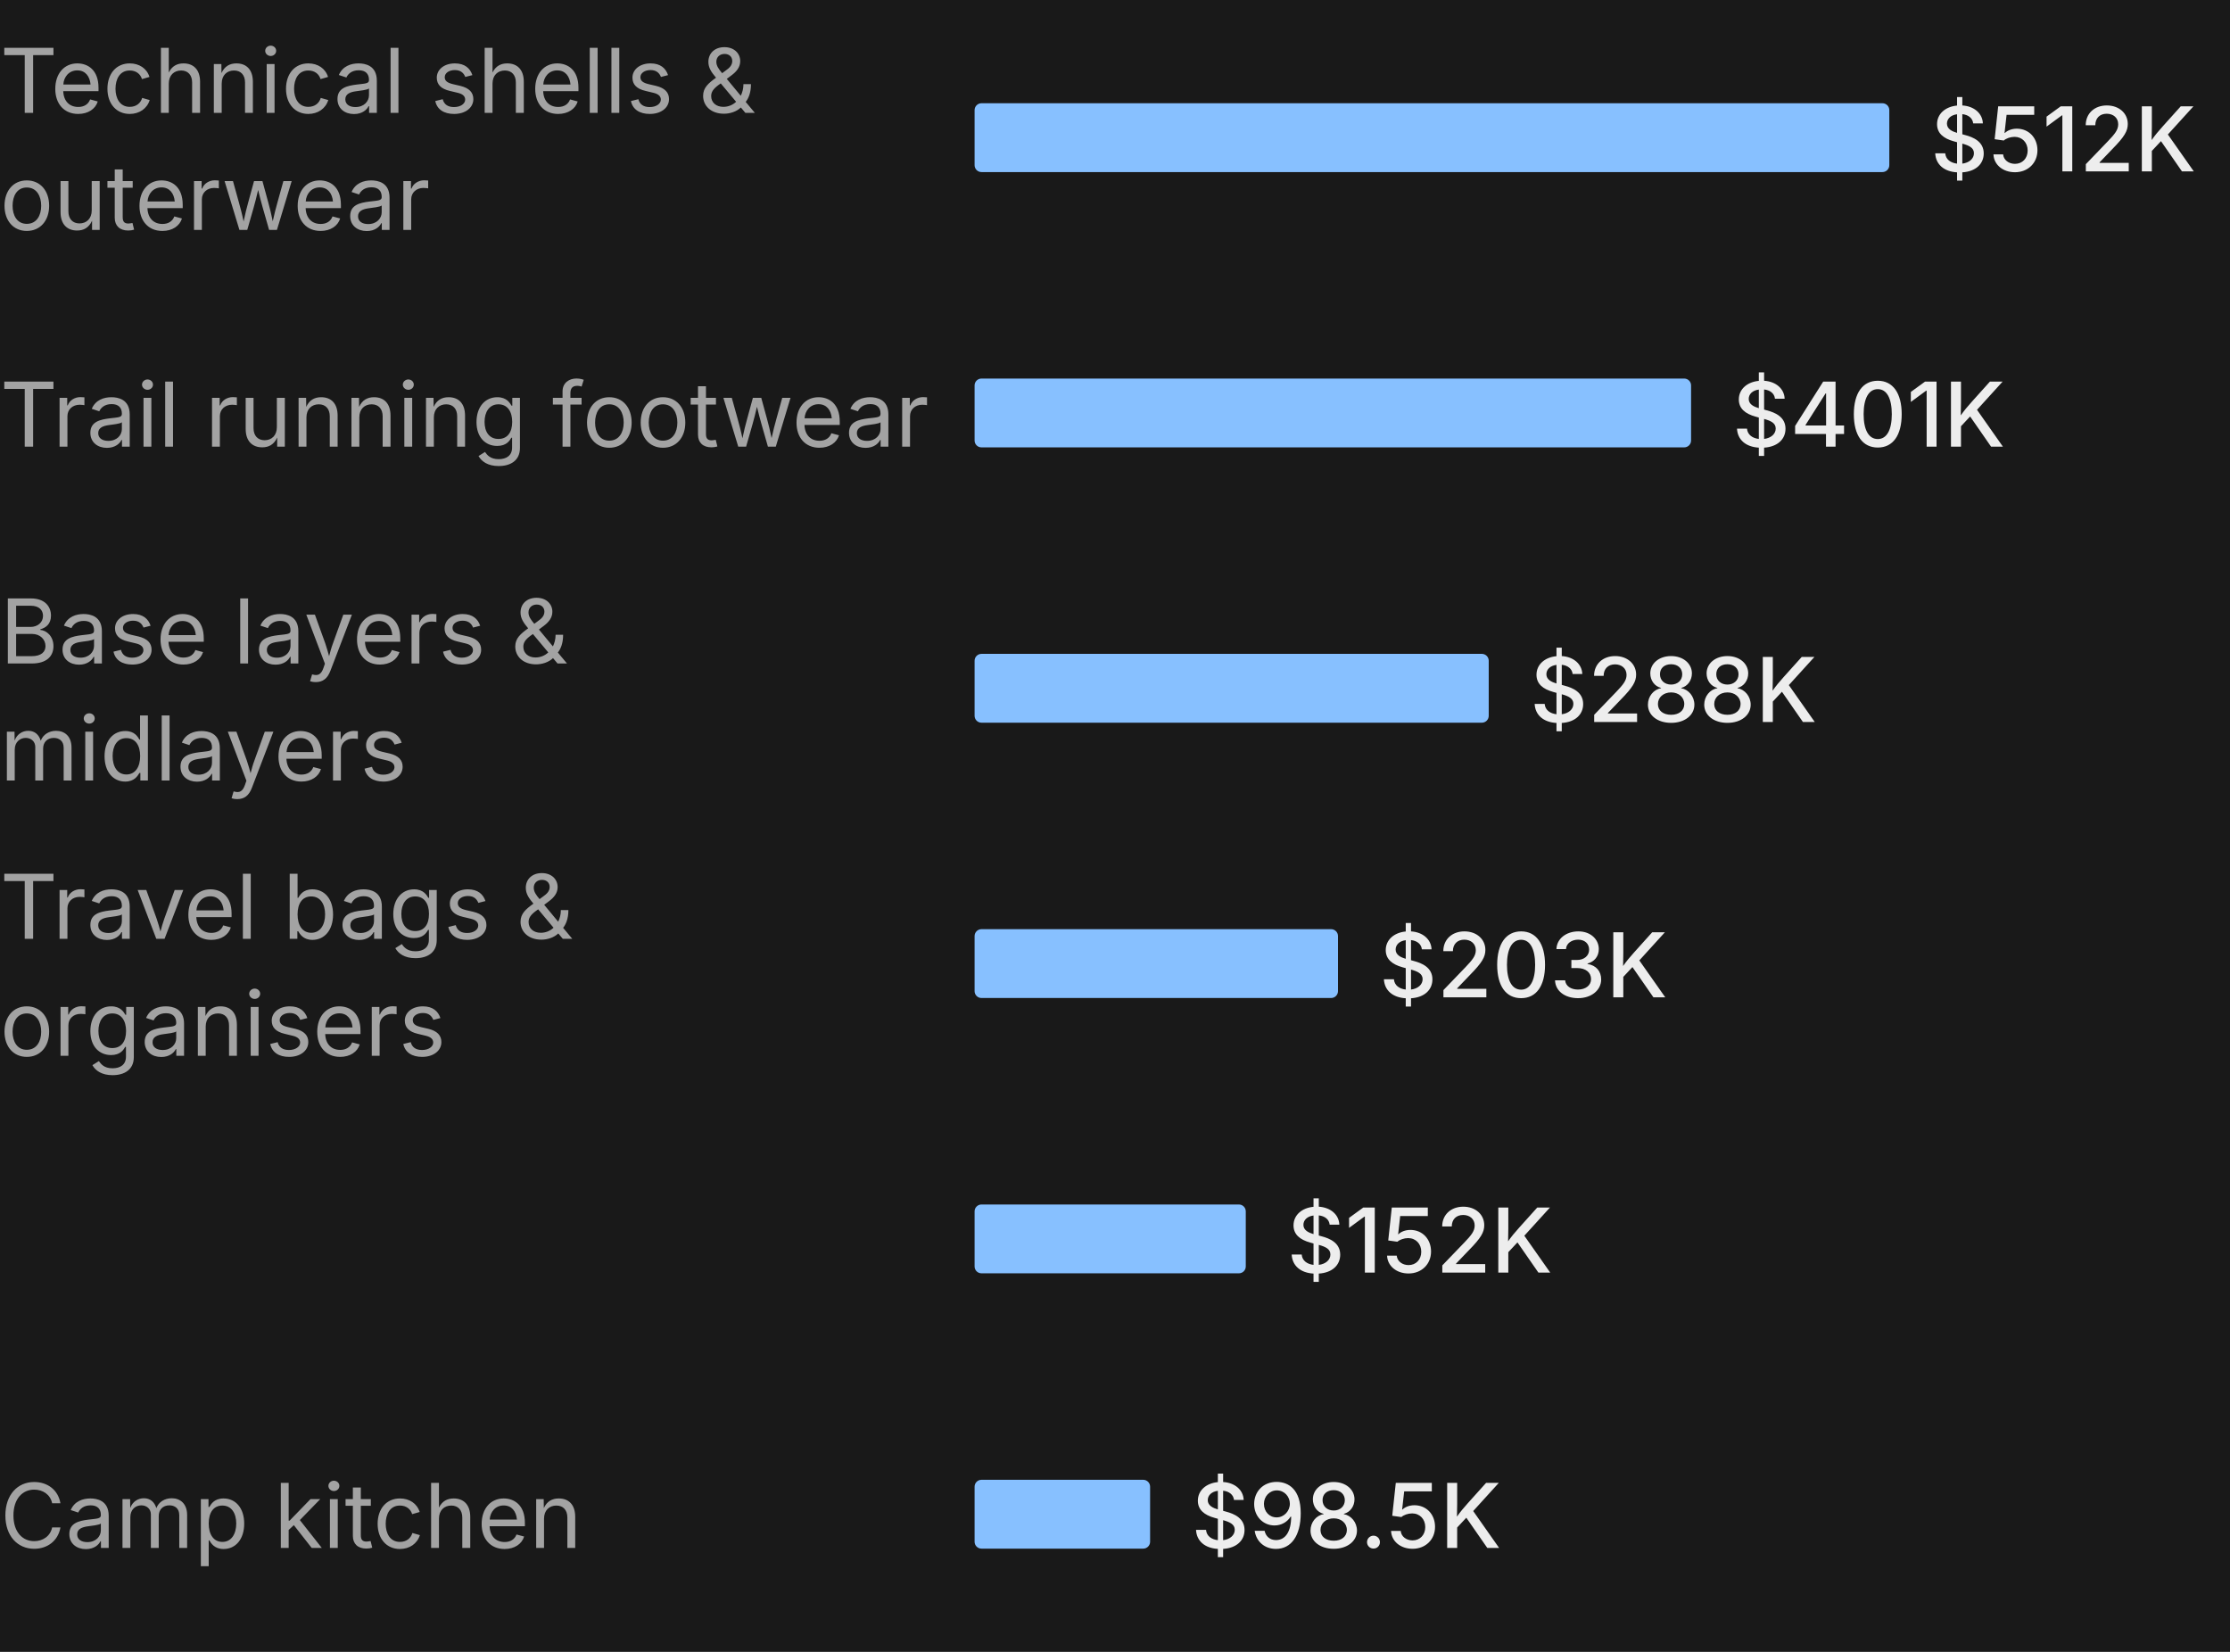
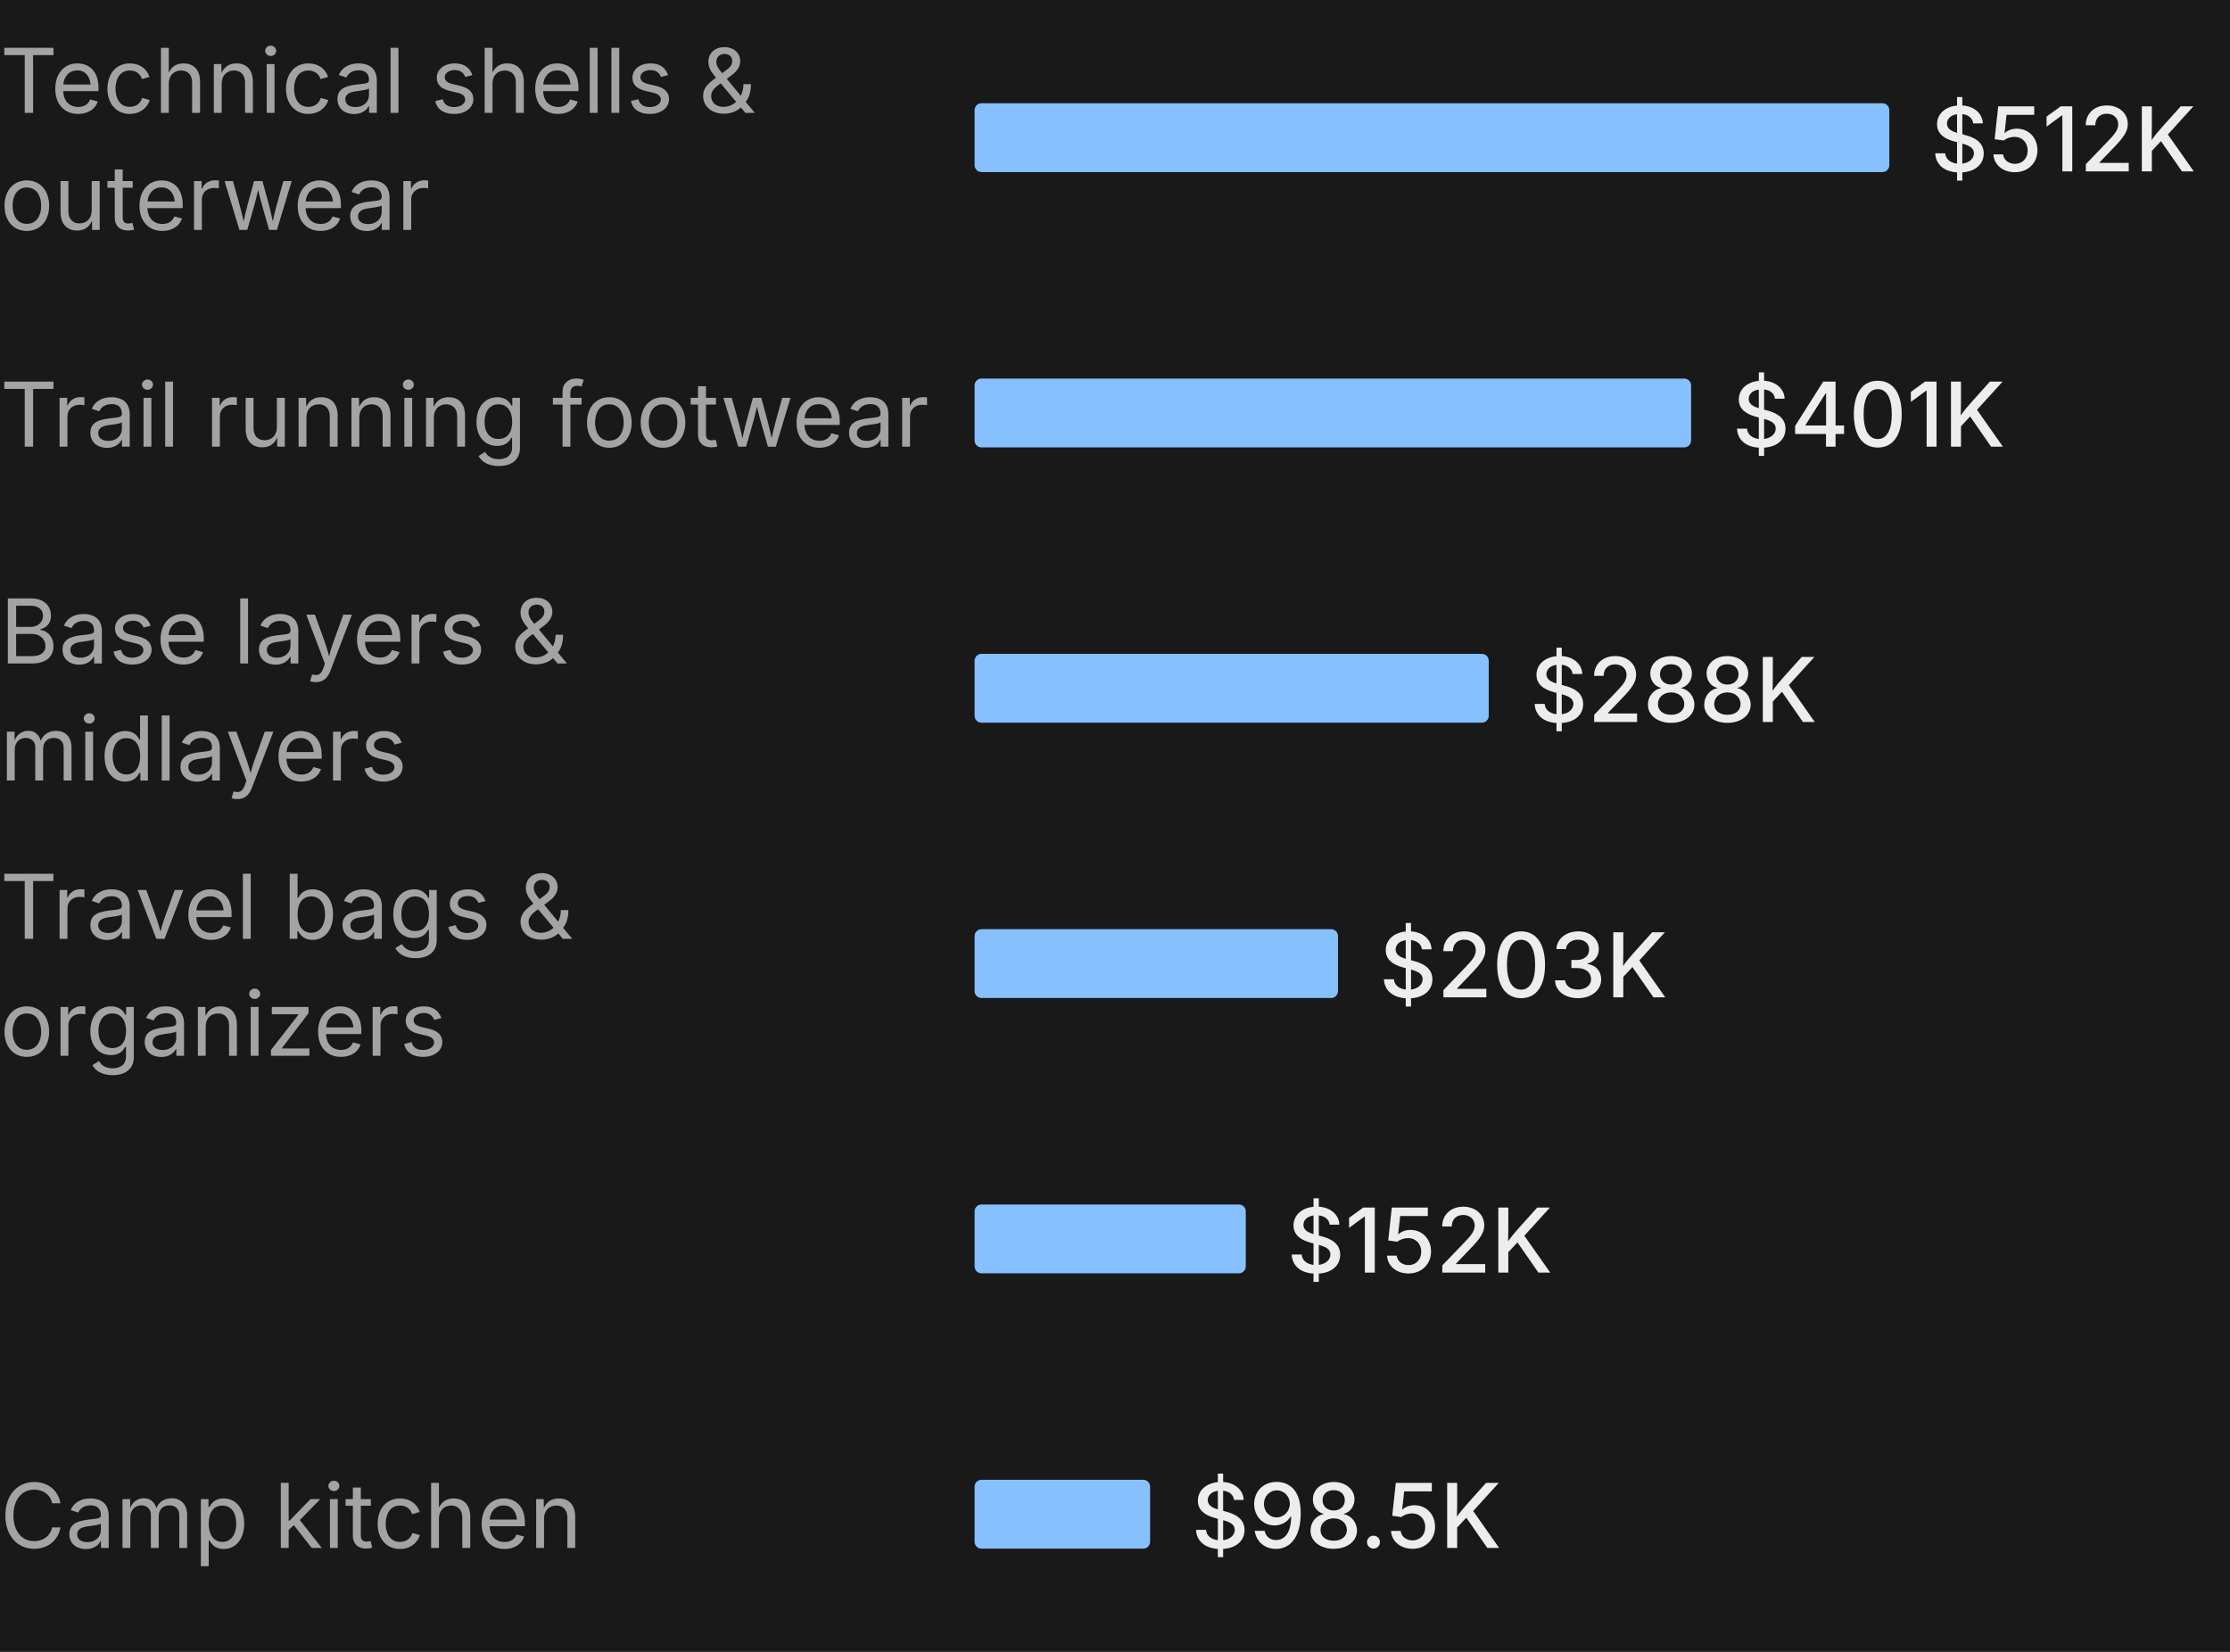
<svg xmlns="http://www.w3.org/2000/svg" font-family="IBM Plex Sans, system-ui, -apple-system, &quot;Segoe UI&quot;, sans-serif" width="324" height="240" viewBox="0 0 324 240" role="img" aria-label="Technical shells lead the product lines" data-hm-kind="bar" data-hm-o="h" data-hm-band="0,40,6" data-hm-plot="0,0,324,240">
  <rect width="324" height="240" fill="#191919" />
  <text x="0" y="16.4" font-size="13" fill="#a3a3a3">Technical shells &amp;</text>
  <text x="0" y="33.4" font-size="13" fill="#a3a3a3">outerwear</text>
  <rect x="141.6" y="15" width="132.9" height="10" rx="1" fill="#87c0ff" />
  <text x="280.5" y="24.9" font-size="13" font-weight="500" fill="#ededed">$512K</text>
  <text x="0" y="64.9" font-size="13" fill="#a3a3a3">Trail running footwear</text>
  <rect x="141.6" y="55" width="104.1" height="10" rx="1" fill="#87c0ff" />
  <text x="251.7" y="64.9" font-size="13" font-weight="500" fill="#ededed">$401K</text>
  <text x="0" y="96.4" font-size="13" fill="#a3a3a3">Base layers &amp;</text>
  <text x="0" y="113.4" font-size="13" fill="#a3a3a3">midlayers</text>
  <rect x="141.6" y="95" width="74.7" height="10" rx="1" fill="#87c0ff" />
  <text x="222.3" y="104.9" font-size="13" font-weight="500" fill="#ededed">$288K</text>
  <text x="0" y="136.4" font-size="13" fill="#a3a3a3">Travel bags &amp;</text>
-   <text x="0" y="153.4" font-size="13" fill="#a3a3a3">organisers</text>
+   <text x="0" y="153.4" font-size="13" fill="#a3a3a3">organizers</text>
  <rect x="141.6" y="135" width="52.8" height="10" rx="1" fill="#87c0ff" />
  <text x="200.4" y="144.9" font-size="13" font-weight="500" fill="#ededed">$203K</text>
  <text x="0" y="176.4" font-size="13" fill="#a3a3a3" />
  <text x="0" y="193.4" font-size="13" fill="#a3a3a3" />
  <rect x="141.6" y="175" width="39.4" height="10" rx="1" fill="#87c0ff" />
  <text x="187" y="184.9" font-size="13" font-weight="500" fill="#ededed">$152K</text>
  <text x="0" y="224.9" font-size="13" fill="#a3a3a3">Camp kitchen</text>
  <rect x="141.6" y="215" width="25.5" height="10" rx="1" fill="#87c0ff" />
  <text x="173.1" y="224.9" font-size="13" font-weight="500" fill="#ededed">$98.5K</text>
</svg>
